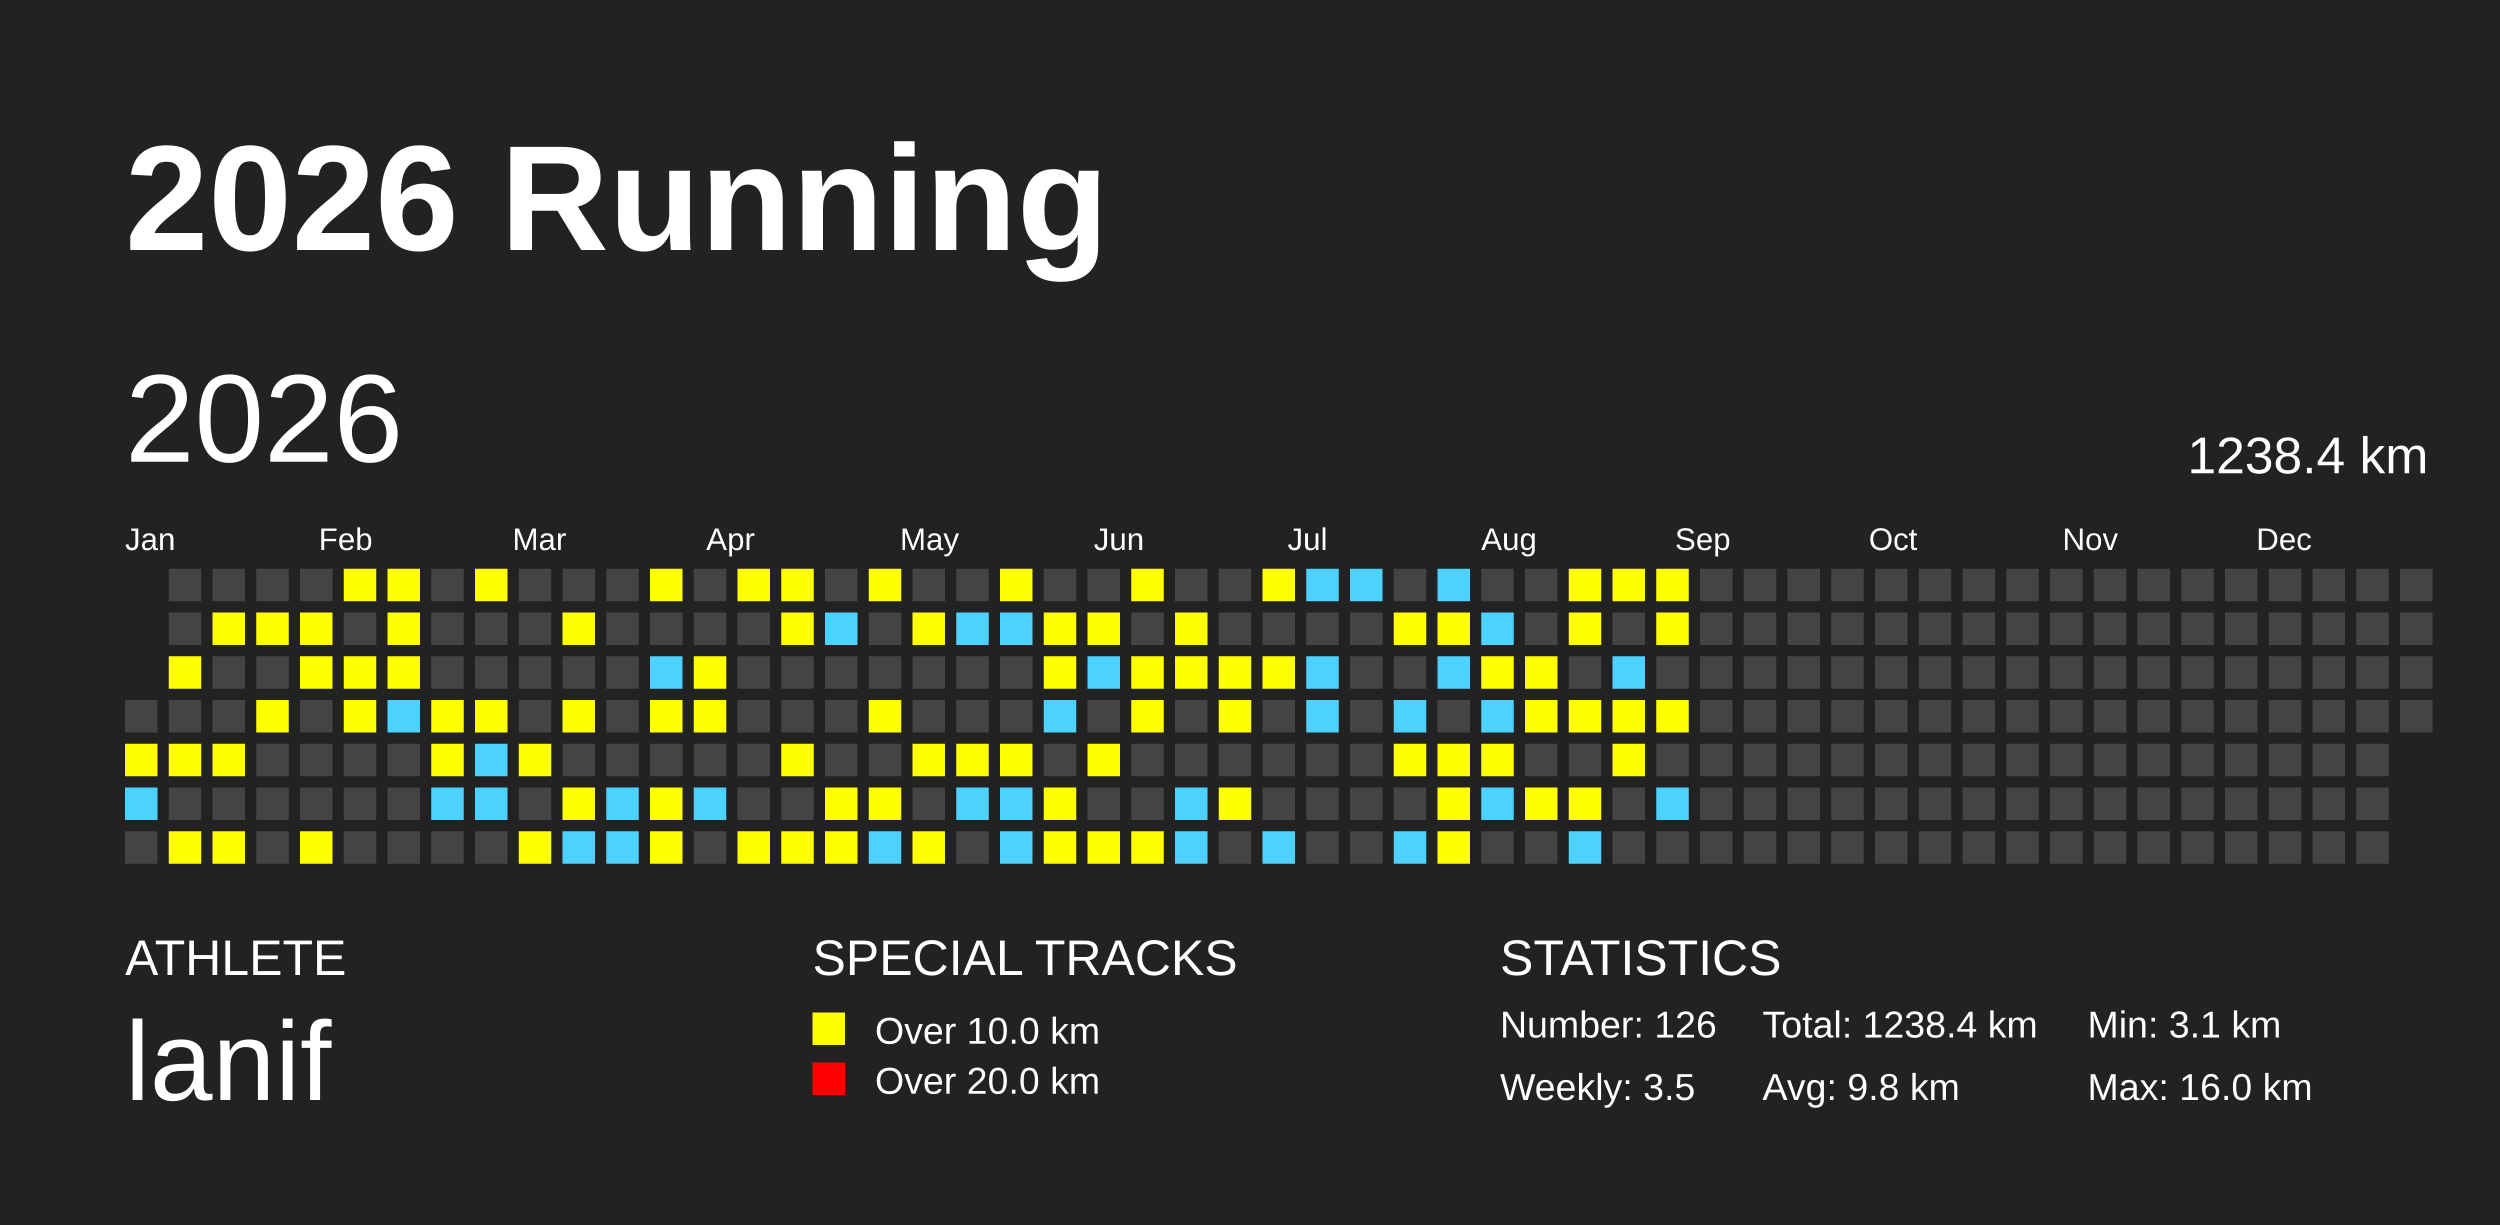
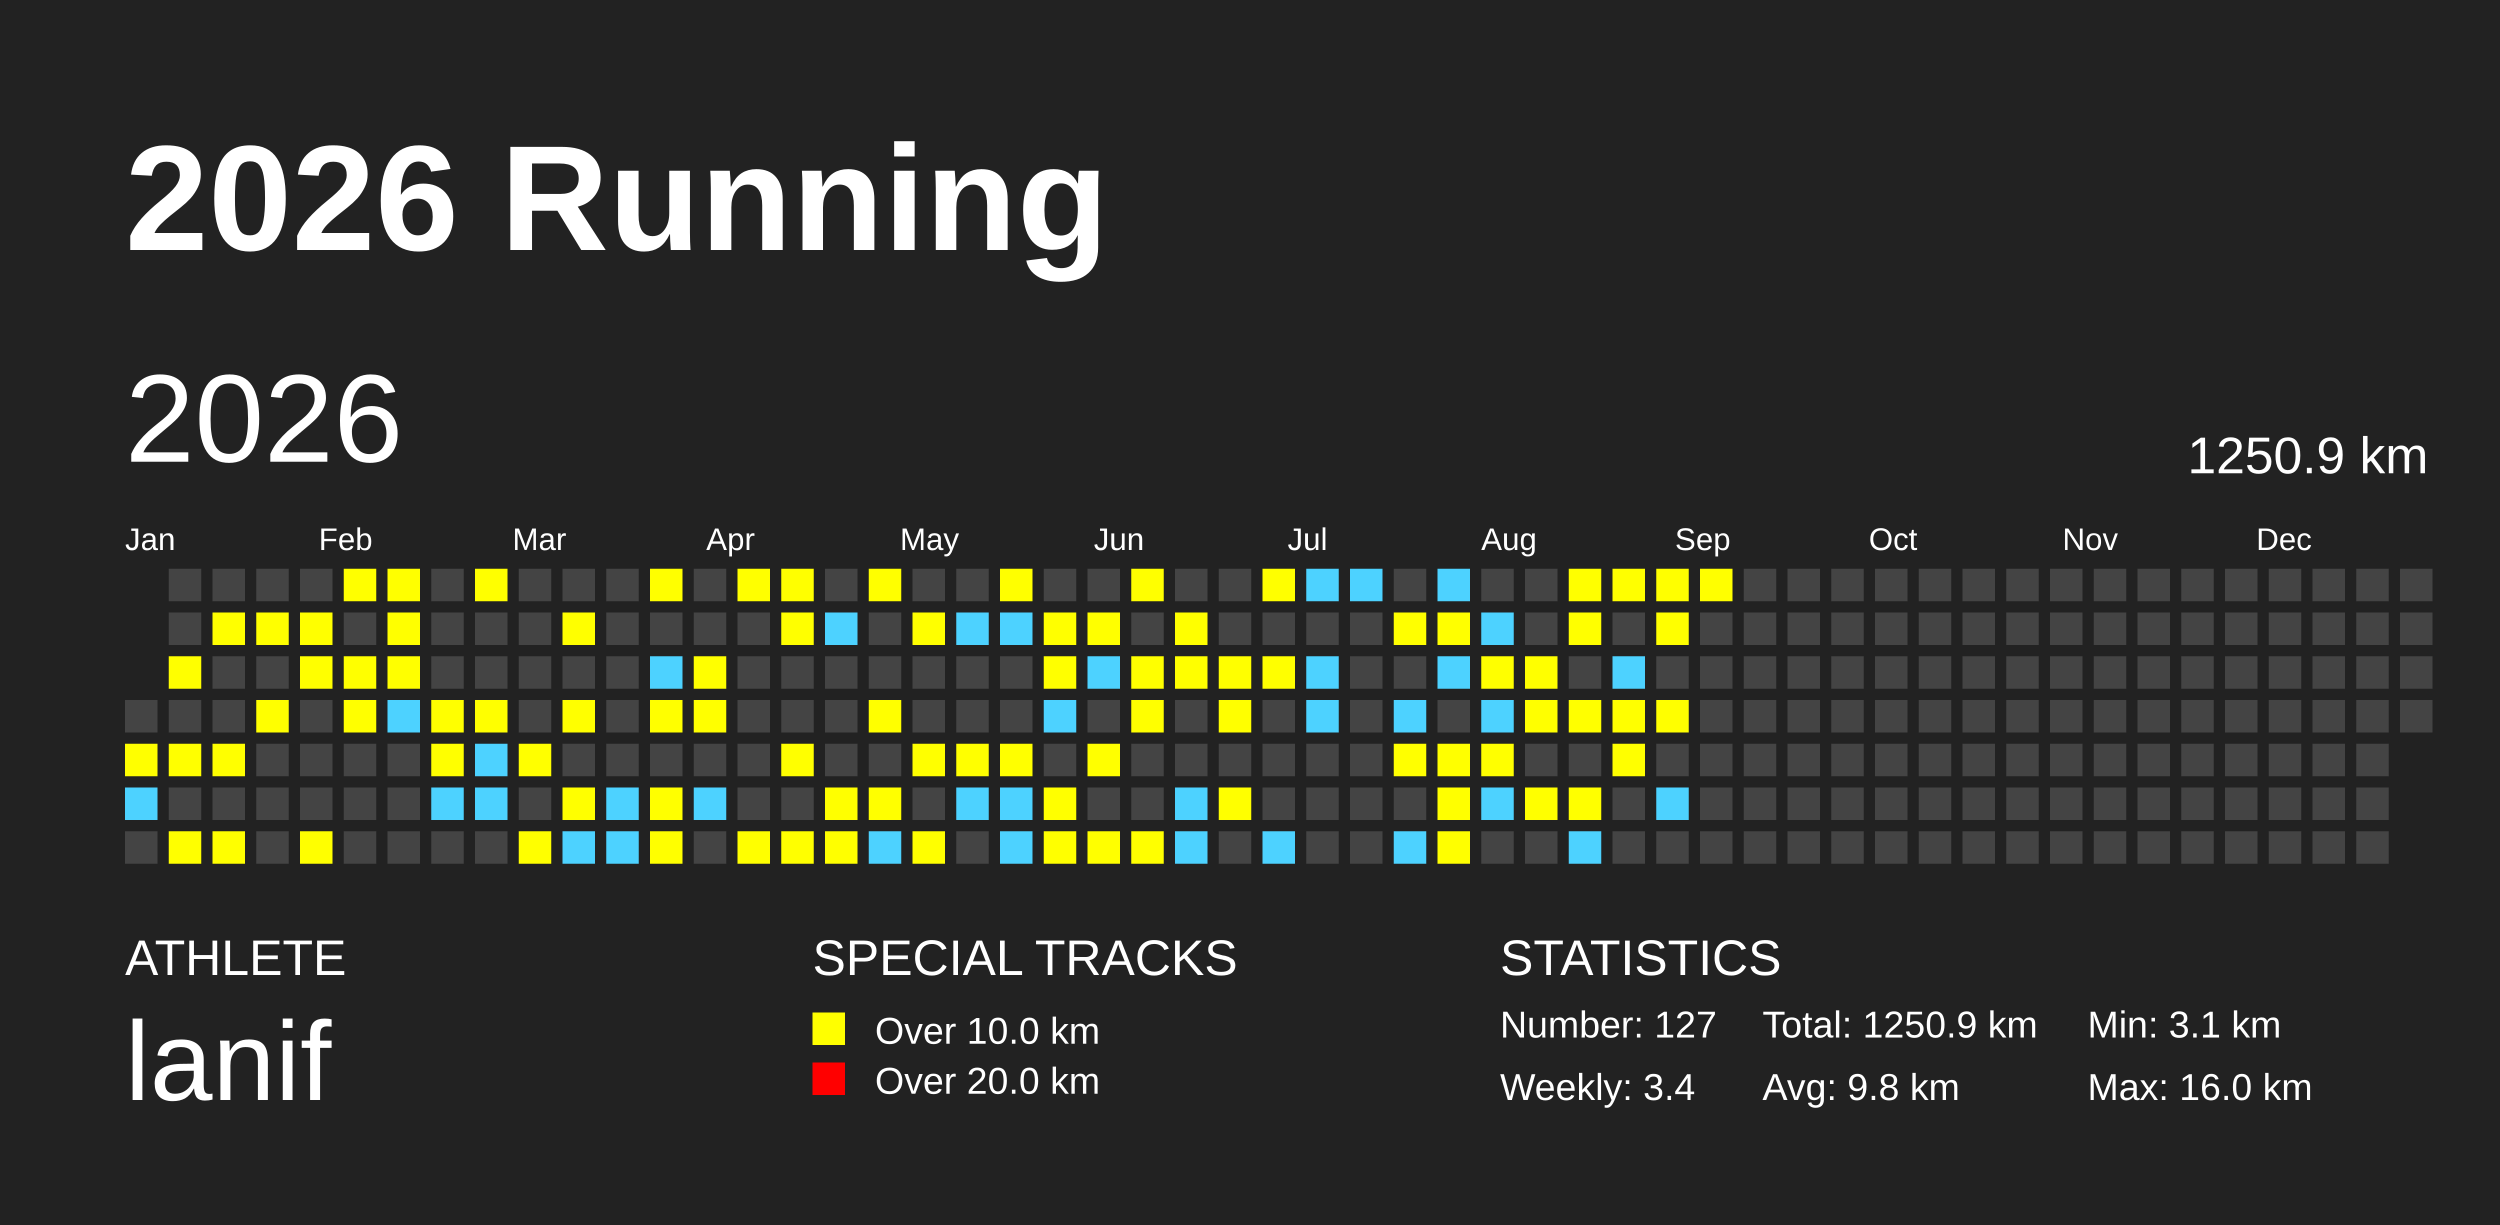
<svg xmlns="http://www.w3.org/2000/svg" baseProfile="full" height="98mm" version="1.1" viewBox="0,0,200,98" width="200mm">
  <defs />
  <rect fill="#222222" height="98" width="200" x="0" y="0" />
  <text fill="#FFFFFF" style="font-size:12px; font-family:Arial; font-weight:bold;" x="10" y="20">2026 Running</text>
  <text fill="#FFFFFF" style="font-size:4px; font-family:Arial" x="10" y="78">ATHLETE</text>
  <text fill="#FFFFFF" style="font-size:9px; font-family:Arial" x="10" y="88">lanif</text>
  <text fill="#FFFFFF" style="font-size:4px; font-family:Arial" x="65" y="78">SPECIAL TRACKS</text>
  <rect fill="yellow" height="2.6" width="2.6" x="65" y="81" />
  <text fill="#FFFFFF" style="font-size:3px; font-family:Arial" x="70" y="83.5">Over 10.0 km</text>
  <rect fill="red" height="2.6" width="2.6" x="65" y="85" />
  <text fill="#FFFFFF" style="font-size:3px; font-family:Arial" x="70" y="87.5">Over 20.0 km</text>
  <text fill="#FFFFFF" style="font-size:4px; font-family:Arial" x="120" y="78">STATISTICS</text>
-   <text fill="#FFFFFF" style="font-size:3px; font-family:Arial" x="120" y="83">Number: 126</text>
-   <text fill="#FFFFFF" style="font-size:3px; font-family:Arial" x="120" y="88">Weekly: 3.5</text>
-   <text fill="#FFFFFF" style="font-size:3px; font-family:Arial" x="141" y="83">Total: 1238.4 km</text>
+   <text fill="#FFFFFF" style="font-size:3px; font-family:Arial" x="120" y="83">Number: 127</text>
+   <text fill="#FFFFFF" style="font-size:3px; font-family:Arial" x="120" y="88">Weekly: 3.4</text>
+   <text fill="#FFFFFF" style="font-size:3px; font-family:Arial" x="141" y="83">Total: 1250.9 km</text>
  <text fill="#FFFFFF" style="font-size:3px; font-family:Arial" x="141" y="88">Avg: 9.8 km</text>
  <text fill="#FFFFFF" style="font-size:3px; font-family:Arial" x="167" y="83">Min: 3.1 km</text>
  <text fill="#FFFFFF" style="font-size:3px; font-family:Arial" x="167" y="88">Max: 16.0 km</text>
  <text dominant-baseline="hanging" fill="#FFFFFF" style="font-size:10.0px; font-family:Arial;" x="10" y="30">2026</text>
-   <text dominant-baseline="hanging" fill="#FFFFFF" style="font-size:4.125px; font-family:Arial;" x="175" y="35">1238.4 km</text>
+   <text dominant-baseline="hanging" fill="#FFFFFF" style="font-size:4.125px; font-family:Arial;" x="175" y="35">1250.9 km</text>
  <text fill="#FFFFFF" style="font-size:2.5px; font-family:Arial" x="10.0" y="44">Jan</text>
  <text fill="#FFFFFF" style="font-size:2.5px; font-family:Arial" x="25.5" y="44">Feb</text>
  <text fill="#FFFFFF" style="font-size:2.5px; font-family:Arial" x="41.0" y="44">Mar</text>
  <text fill="#FFFFFF" style="font-size:2.5px; font-family:Arial" x="56.5" y="44">Apr</text>
  <text fill="#FFFFFF" style="font-size:2.5px; font-family:Arial" x="72.0" y="44">May</text>
  <text fill="#FFFFFF" style="font-size:2.5px; font-family:Arial" x="87.5" y="44">Jun</text>
  <text fill="#FFFFFF" style="font-size:2.5px; font-family:Arial" x="103.0" y="44">Jul</text>
  <text fill="#FFFFFF" style="font-size:2.5px; font-family:Arial" x="118.5" y="44">Aug</text>
  <text fill="#FFFFFF" style="font-size:2.5px; font-family:Arial" x="134.0" y="44">Sep</text>
  <text fill="#FFFFFF" style="font-size:2.5px; font-family:Arial" x="149.5" y="44">Oct</text>
  <text fill="#FFFFFF" style="font-size:2.5px; font-family:Arial" x="165.0" y="44">Nov</text>
  <text fill="#FFFFFF" style="font-size:2.5px; font-family:Arial" x="180.5" y="44">Dec</text>
  <rect fill="#444444" height="2.6" width="2.6" x="10.0" y="56.0" />
  <rect fill="yellow" height="2.6" width="2.6" x="10.0" y="59.5" />
  <rect fill="#4DD2FF" height="2.6" width="2.6" x="10.0" y="63.0" />
  <rect fill="#444444" height="2.6" width="2.6" x="10.0" y="66.5" />
  <rect fill="#444444" height="2.6" width="2.6" x="13.5" y="45.5" />
  <rect fill="#444444" height="2.6" width="2.6" x="13.5" y="49.0" />
  <rect fill="yellow" height="2.6" width="2.6" x="13.5" y="52.5" />
  <rect fill="#444444" height="2.6" width="2.6" x="13.5" y="56.0" />
  <rect fill="yellow" height="2.6" width="2.6" x="13.5" y="59.5" />
  <rect fill="#444444" height="2.6" width="2.6" x="13.5" y="63.0" />
  <rect fill="yellow" height="2.6" width="2.6" x="13.5" y="66.5" />
  <rect fill="#444444" height="2.6" width="2.6" x="17.0" y="45.5" />
  <rect fill="yellow" height="2.6" width="2.6" x="17.0" y="49.0" />
  <rect fill="#444444" height="2.6" width="2.6" x="17.0" y="52.5" />
  <rect fill="#444444" height="2.6" width="2.6" x="17.0" y="56.0" />
  <rect fill="yellow" height="2.6" width="2.6" x="17.0" y="59.5" />
  <rect fill="#444444" height="2.6" width="2.6" x="17.0" y="63.0" />
  <rect fill="yellow" height="2.6" width="2.6" x="17.0" y="66.5" />
  <rect fill="#444444" height="2.6" width="2.6" x="20.5" y="45.5" />
  <rect fill="yellow" height="2.6" width="2.6" x="20.5" y="49.0" />
  <rect fill="#444444" height="2.6" width="2.6" x="20.5" y="52.5" />
  <rect fill="yellow" height="2.6" width="2.6" x="20.5" y="56.0" />
  <rect fill="#444444" height="2.6" width="2.6" x="20.5" y="59.5" />
  <rect fill="#444444" height="2.6" width="2.6" x="20.5" y="63.0" />
  <rect fill="#444444" height="2.6" width="2.6" x="20.5" y="66.5" />
  <rect fill="#444444" height="2.6" width="2.6" x="24.0" y="45.5" />
  <rect fill="yellow" height="2.6" width="2.6" x="24.0" y="49.0" />
  <rect fill="yellow" height="2.6" width="2.6" x="24.0" y="52.5" />
  <rect fill="#444444" height="2.6" width="2.6" x="24.0" y="56.0" />
  <rect fill="#444444" height="2.6" width="2.6" x="24.0" y="59.5" />
  <rect fill="#444444" height="2.6" width="2.6" x="24.0" y="63.0" />
  <rect fill="yellow" height="2.6" width="2.6" x="24.0" y="66.5" />
  <rect fill="yellow" height="2.6" width="2.6" x="27.5" y="45.5" />
  <rect fill="#444444" height="2.6" width="2.6" x="27.5" y="49.0" />
  <rect fill="yellow" height="2.6" width="2.6" x="27.5" y="52.5" />
  <rect fill="yellow" height="2.6" width="2.6" x="27.5" y="56.0" />
  <rect fill="#444444" height="2.6" width="2.6" x="27.5" y="59.5" />
  <rect fill="#444444" height="2.6" width="2.6" x="27.5" y="63.0" />
  <rect fill="#444444" height="2.6" width="2.6" x="27.5" y="66.5" />
  <rect fill="yellow" height="2.6" width="2.6" x="31.0" y="45.5" />
  <rect fill="yellow" height="2.6" width="2.6" x="31.0" y="49.0" />
  <rect fill="yellow" height="2.6" width="2.6" x="31.0" y="52.5" />
  <rect fill="#4DD2FF" height="2.6" width="2.6" x="31.0" y="56.0" />
  <rect fill="#444444" height="2.6" width="2.6" x="31.0" y="59.5" />
  <rect fill="#444444" height="2.6" width="2.6" x="31.0" y="63.0" />
  <rect fill="#444444" height="2.6" width="2.6" x="31.0" y="66.5" />
  <rect fill="#444444" height="2.6" width="2.6" x="34.5" y="45.5" />
  <rect fill="#444444" height="2.6" width="2.6" x="34.5" y="49.0" />
  <rect fill="#444444" height="2.6" width="2.6" x="34.5" y="52.5" />
  <rect fill="yellow" height="2.6" width="2.6" x="34.5" y="56.0" />
  <rect fill="yellow" height="2.6" width="2.6" x="34.5" y="59.5" />
  <rect fill="#4DD2FF" height="2.6" width="2.6" x="34.5" y="63.0" />
  <rect fill="#444444" height="2.6" width="2.6" x="34.5" y="66.5" />
  <rect fill="yellow" height="2.6" width="2.6" x="38.0" y="45.5" />
  <rect fill="#444444" height="2.6" width="2.6" x="38.0" y="49.0" />
  <rect fill="#444444" height="2.6" width="2.6" x="38.0" y="52.5" />
  <rect fill="yellow" height="2.6" width="2.6" x="38.0" y="56.0" />
  <rect fill="#4DD2FF" height="2.6" width="2.6" x="38.0" y="59.5" />
  <rect fill="#4DD2FF" height="2.6" width="2.6" x="38.0" y="63.0" />
  <rect fill="#444444" height="2.6" width="2.6" x="38.0" y="66.5" />
  <rect fill="#444444" height="2.6" width="2.6" x="41.5" y="45.5" />
  <rect fill="#444444" height="2.6" width="2.6" x="41.5" y="49.0" />
  <rect fill="#444444" height="2.6" width="2.6" x="41.5" y="52.5" />
  <rect fill="#444444" height="2.6" width="2.6" x="41.5" y="56.0" />
  <rect fill="yellow" height="2.6" width="2.6" x="41.5" y="59.5" />
  <rect fill="#444444" height="2.6" width="2.6" x="41.5" y="63.0" />
  <rect fill="yellow" height="2.6" width="2.6" x="41.5" y="66.5" />
  <rect fill="#444444" height="2.6" width="2.6" x="45.0" y="45.5" />
  <rect fill="yellow" height="2.6" width="2.6" x="45.0" y="49.0" />
  <rect fill="#444444" height="2.6" width="2.6" x="45.0" y="52.5" />
  <rect fill="yellow" height="2.6" width="2.6" x="45.0" y="56.0" />
  <rect fill="#444444" height="2.6" width="2.6" x="45.0" y="59.5" />
  <rect fill="yellow" height="2.6" width="2.6" x="45.0" y="63.0" />
  <rect fill="#4DD2FF" height="2.6" width="2.6" x="45.0" y="66.5" />
  <rect fill="#444444" height="2.6" width="2.6" x="48.5" y="45.5" />
  <rect fill="#444444" height="2.6" width="2.6" x="48.5" y="49.0" />
  <rect fill="#444444" height="2.6" width="2.6" x="48.5" y="52.5" />
  <rect fill="#444444" height="2.6" width="2.6" x="48.5" y="56.0" />
  <rect fill="#444444" height="2.6" width="2.6" x="48.5" y="59.5" />
  <rect fill="#4DD2FF" height="2.6" width="2.6" x="48.5" y="63.0" />
  <rect fill="#4DD2FF" height="2.6" width="2.6" x="48.5" y="66.5" />
  <rect fill="yellow" height="2.6" width="2.6" x="52.0" y="45.5" />
  <rect fill="#444444" height="2.6" width="2.6" x="52.0" y="49.0" />
  <rect fill="#4DD2FF" height="2.6" width="2.6" x="52.0" y="52.5" />
  <rect fill="yellow" height="2.6" width="2.6" x="52.0" y="56.0" />
  <rect fill="#444444" height="2.6" width="2.6" x="52.0" y="59.5" />
  <rect fill="yellow" height="2.6" width="2.6" x="52.0" y="63.0" />
  <rect fill="yellow" height="2.6" width="2.6" x="52.0" y="66.5" />
  <rect fill="#444444" height="2.6" width="2.6" x="55.5" y="45.5" />
  <rect fill="#444444" height="2.6" width="2.6" x="55.5" y="49.0" />
  <rect fill="yellow" height="2.6" width="2.6" x="55.5" y="52.5" />
  <rect fill="yellow" height="2.6" width="2.6" x="55.5" y="56.0" />
  <rect fill="#444444" height="2.6" width="2.6" x="55.5" y="59.5" />
  <rect fill="#4DD2FF" height="2.6" width="2.6" x="55.5" y="63.0" />
  <rect fill="#444444" height="2.6" width="2.6" x="55.5" y="66.5" />
  <rect fill="yellow" height="2.6" width="2.6" x="59.0" y="45.5" />
  <rect fill="#444444" height="2.6" width="2.6" x="59.0" y="49.0" />
  <rect fill="#444444" height="2.6" width="2.6" x="59.0" y="52.5" />
  <rect fill="#444444" height="2.6" width="2.6" x="59.0" y="56.0" />
  <rect fill="#444444" height="2.6" width="2.6" x="59.0" y="59.5" />
  <rect fill="#444444" height="2.6" width="2.6" x="59.0" y="63.0" />
  <rect fill="yellow" height="2.6" width="2.6" x="59.0" y="66.5" />
  <rect fill="yellow" height="2.6" width="2.6" x="62.5" y="45.5" />
  <rect fill="yellow" height="2.6" width="2.6" x="62.5" y="49.0" />
  <rect fill="#444444" height="2.6" width="2.6" x="62.5" y="52.5" />
  <rect fill="#444444" height="2.6" width="2.6" x="62.5" y="56.0" />
  <rect fill="yellow" height="2.6" width="2.6" x="62.5" y="59.5" />
  <rect fill="#444444" height="2.6" width="2.6" x="62.5" y="63.0" />
  <rect fill="yellow" height="2.6" width="2.6" x="62.5" y="66.5" />
  <rect fill="#444444" height="2.6" width="2.6" x="66.0" y="45.5" />
  <rect fill="#4DD2FF" height="2.6" width="2.6" x="66.0" y="49.0" />
  <rect fill="#444444" height="2.6" width="2.6" x="66.0" y="52.5" />
  <rect fill="#444444" height="2.6" width="2.6" x="66.0" y="56.0" />
  <rect fill="#444444" height="2.6" width="2.6" x="66.0" y="59.5" />
  <rect fill="yellow" height="2.6" width="2.6" x="66.0" y="63.0" />
  <rect fill="yellow" height="2.6" width="2.6" x="66.0" y="66.5" />
  <rect fill="yellow" height="2.6" width="2.6" x="69.5" y="45.5" />
  <rect fill="#444444" height="2.6" width="2.6" x="69.5" y="49.0" />
  <rect fill="#444444" height="2.6" width="2.6" x="69.5" y="52.5" />
  <rect fill="yellow" height="2.6" width="2.6" x="69.5" y="56.0" />
  <rect fill="#444444" height="2.6" width="2.6" x="69.5" y="59.5" />
  <rect fill="yellow" height="2.6" width="2.6" x="69.5" y="63.0" />
  <rect fill="#4DD2FF" height="2.6" width="2.6" x="69.5" y="66.5" />
  <rect fill="#444444" height="2.6" width="2.6" x="73.0" y="45.5" />
  <rect fill="yellow" height="2.6" width="2.6" x="73.0" y="49.0" />
  <rect fill="#444444" height="2.6" width="2.6" x="73.0" y="52.5" />
  <rect fill="#444444" height="2.6" width="2.6" x="73.0" y="56.0" />
  <rect fill="yellow" height="2.6" width="2.6" x="73.0" y="59.5" />
  <rect fill="#444444" height="2.6" width="2.6" x="73.0" y="63.0" />
  <rect fill="yellow" height="2.6" width="2.6" x="73.0" y="66.5" />
  <rect fill="#444444" height="2.6" width="2.6" x="76.5" y="45.5" />
  <rect fill="#4DD2FF" height="2.6" width="2.6" x="76.5" y="49.0" />
  <rect fill="#444444" height="2.6" width="2.6" x="76.5" y="52.5" />
  <rect fill="#444444" height="2.6" width="2.6" x="76.5" y="56.0" />
  <rect fill="yellow" height="2.6" width="2.6" x="76.5" y="59.5" />
  <rect fill="#4DD2FF" height="2.6" width="2.6" x="76.5" y="63.0" />
  <rect fill="#444444" height="2.6" width="2.6" x="76.5" y="66.5" />
  <rect fill="yellow" height="2.6" width="2.6" x="80.0" y="45.5" />
  <rect fill="#4DD2FF" height="2.6" width="2.6" x="80.0" y="49.0" />
  <rect fill="#444444" height="2.6" width="2.6" x="80.0" y="52.5" />
  <rect fill="#444444" height="2.6" width="2.6" x="80.0" y="56.0" />
  <rect fill="yellow" height="2.6" width="2.6" x="80.0" y="59.5" />
  <rect fill="#4DD2FF" height="2.6" width="2.6" x="80.0" y="63.0" />
  <rect fill="#4DD2FF" height="2.6" width="2.6" x="80.0" y="66.5" />
  <rect fill="#444444" height="2.6" width="2.6" x="83.5" y="45.5" />
  <rect fill="yellow" height="2.6" width="2.6" x="83.5" y="49.0" />
  <rect fill="yellow" height="2.6" width="2.6" x="83.5" y="52.5" />
  <rect fill="#4DD2FF" height="2.6" width="2.6" x="83.5" y="56.0" />
  <rect fill="#444444" height="2.6" width="2.6" x="83.5" y="59.5" />
  <rect fill="yellow" height="2.6" width="2.6" x="83.5" y="63.0" />
  <rect fill="yellow" height="2.6" width="2.6" x="83.5" y="66.5" />
  <rect fill="#444444" height="2.6" width="2.6" x="87.0" y="45.5" />
  <rect fill="yellow" height="2.6" width="2.6" x="87.0" y="49.0" />
  <rect fill="#4DD2FF" height="2.6" width="2.6" x="87.0" y="52.5" />
  <rect fill="#444444" height="2.6" width="2.6" x="87.0" y="56.0" />
  <rect fill="yellow" height="2.6" width="2.6" x="87.0" y="59.5" />
  <rect fill="#444444" height="2.6" width="2.6" x="87.0" y="63.0" />
  <rect fill="yellow" height="2.6" width="2.6" x="87.0" y="66.5" />
  <rect fill="yellow" height="2.6" width="2.6" x="90.5" y="45.5" />
  <rect fill="#444444" height="2.6" width="2.6" x="90.5" y="49.0" />
  <rect fill="yellow" height="2.6" width="2.6" x="90.5" y="52.5" />
  <rect fill="yellow" height="2.6" width="2.6" x="90.5" y="56.0" />
  <rect fill="#444444" height="2.6" width="2.6" x="90.5" y="59.5" />
  <rect fill="#444444" height="2.6" width="2.6" x="90.5" y="63.0" />
  <rect fill="yellow" height="2.6" width="2.6" x="90.5" y="66.5" />
  <rect fill="#444444" height="2.6" width="2.6" x="94.0" y="45.5" />
  <rect fill="yellow" height="2.6" width="2.6" x="94.0" y="49.0" />
  <rect fill="yellow" height="2.6" width="2.6" x="94.0" y="52.5" />
  <rect fill="#444444" height="2.6" width="2.6" x="94.0" y="56.0" />
  <rect fill="#444444" height="2.6" width="2.6" x="94.0" y="59.5" />
  <rect fill="#4DD2FF" height="2.6" width="2.6" x="94.0" y="63.0" />
  <rect fill="#4DD2FF" height="2.6" width="2.6" x="94.0" y="66.5" />
  <rect fill="#444444" height="2.6" width="2.6" x="97.5" y="45.5" />
  <rect fill="#444444" height="2.6" width="2.6" x="97.5" y="49.0" />
  <rect fill="yellow" height="2.6" width="2.6" x="97.5" y="52.5" />
  <rect fill="yellow" height="2.6" width="2.6" x="97.5" y="56.0" />
  <rect fill="#444444" height="2.6" width="2.6" x="97.5" y="59.5" />
  <rect fill="yellow" height="2.6" width="2.6" x="97.5" y="63.0" />
  <rect fill="#444444" height="2.6" width="2.6" x="97.5" y="66.5" />
  <rect fill="yellow" height="2.6" width="2.6" x="101.0" y="45.5" />
  <rect fill="#444444" height="2.6" width="2.6" x="101.0" y="49.0" />
  <rect fill="yellow" height="2.6" width="2.6" x="101.0" y="52.5" />
  <rect fill="#444444" height="2.6" width="2.6" x="101.0" y="56.0" />
  <rect fill="#444444" height="2.6" width="2.6" x="101.0" y="59.5" />
  <rect fill="#444444" height="2.6" width="2.6" x="101.0" y="63.0" />
  <rect fill="#4DD2FF" height="2.6" width="2.6" x="101.0" y="66.5" />
  <rect fill="#4DD2FF" height="2.6" width="2.6" x="104.5" y="45.5" />
  <rect fill="#444444" height="2.6" width="2.6" x="104.5" y="49.0" />
  <rect fill="#4DD2FF" height="2.6" width="2.6" x="104.5" y="52.5" />
  <rect fill="#4DD2FF" height="2.6" width="2.6" x="104.5" y="56.0" />
  <rect fill="#444444" height="2.6" width="2.6" x="104.5" y="59.5" />
  <rect fill="#444444" height="2.6" width="2.6" x="104.5" y="63.0" />
  <rect fill="#444444" height="2.6" width="2.6" x="104.5" y="66.5" />
  <rect fill="#4DD2FF" height="2.6" width="2.6" x="108.0" y="45.5" />
  <rect fill="#444444" height="2.6" width="2.6" x="108.0" y="49.0" />
  <rect fill="#444444" height="2.6" width="2.6" x="108.0" y="52.5" />
  <rect fill="#444444" height="2.6" width="2.6" x="108.0" y="56.0" />
  <rect fill="#444444" height="2.6" width="2.6" x="108.0" y="59.5" />
  <rect fill="#444444" height="2.6" width="2.6" x="108.0" y="63.0" />
  <rect fill="#444444" height="2.6" width="2.6" x="108.0" y="66.5" />
  <rect fill="#444444" height="2.6" width="2.6" x="111.5" y="45.5" />
  <rect fill="yellow" height="2.6" width="2.6" x="111.5" y="49.0" />
  <rect fill="#444444" height="2.6" width="2.6" x="111.5" y="52.5" />
  <rect fill="#4DD2FF" height="2.6" width="2.6" x="111.5" y="56.0" />
  <rect fill="yellow" height="2.6" width="2.6" x="111.5" y="59.5" />
  <rect fill="#444444" height="2.6" width="2.6" x="111.5" y="63.0" />
  <rect fill="#4DD2FF" height="2.6" width="2.6" x="111.5" y="66.5" />
  <rect fill="#4DD2FF" height="2.6" width="2.6" x="115.0" y="45.5" />
  <rect fill="yellow" height="2.6" width="2.6" x="115.0" y="49.0" />
  <rect fill="#4DD2FF" height="2.6" width="2.6" x="115.0" y="52.5" />
  <rect fill="#444444" height="2.6" width="2.6" x="115.0" y="56.0" />
  <rect fill="yellow" height="2.6" width="2.6" x="115.0" y="59.5" />
  <rect fill="yellow" height="2.6" width="2.6" x="115.0" y="63.0" />
  <rect fill="yellow" height="2.6" width="2.6" x="115.0" y="66.5" />
  <rect fill="#444444" height="2.6" width="2.6" x="118.5" y="45.5" />
  <rect fill="#4DD2FF" height="2.6" width="2.6" x="118.5" y="49.0" />
  <rect fill="yellow" height="2.6" width="2.6" x="118.5" y="52.5" />
  <rect fill="#4DD2FF" height="2.6" width="2.6" x="118.5" y="56.0" />
  <rect fill="yellow" height="2.6" width="2.6" x="118.5" y="59.5" />
  <rect fill="#4DD2FF" height="2.6" width="2.6" x="118.5" y="63.0" />
  <rect fill="#444444" height="2.6" width="2.6" x="118.5" y="66.5" />
  <rect fill="#444444" height="2.6" width="2.6" x="122.0" y="45.5" />
  <rect fill="#444444" height="2.6" width="2.6" x="122.0" y="49.0" />
  <rect fill="yellow" height="2.6" width="2.6" x="122.0" y="52.5" />
  <rect fill="yellow" height="2.6" width="2.6" x="122.0" y="56.0" />
  <rect fill="#444444" height="2.6" width="2.6" x="122.0" y="59.5" />
  <rect fill="yellow" height="2.6" width="2.6" x="122.0" y="63.0" />
  <rect fill="#444444" height="2.6" width="2.6" x="122.0" y="66.5" />
  <rect fill="yellow" height="2.6" width="2.6" x="125.5" y="45.5" />
  <rect fill="yellow" height="2.6" width="2.6" x="125.5" y="49.0" />
  <rect fill="#444444" height="2.6" width="2.6" x="125.5" y="52.5" />
  <rect fill="yellow" height="2.6" width="2.6" x="125.5" y="56.0" />
  <rect fill="#444444" height="2.6" width="2.6" x="125.5" y="59.5" />
  <rect fill="yellow" height="2.6" width="2.6" x="125.5" y="63.0" />
  <rect fill="#4DD2FF" height="2.6" width="2.6" x="125.5" y="66.5" />
  <rect fill="yellow" height="2.6" width="2.6" x="129.0" y="45.5" />
  <rect fill="#444444" height="2.6" width="2.6" x="129.0" y="49.0" />
  <rect fill="#4DD2FF" height="2.6" width="2.6" x="129.0" y="52.5" />
  <rect fill="yellow" height="2.6" width="2.6" x="129.0" y="56.0" />
  <rect fill="yellow" height="2.6" width="2.6" x="129.0" y="59.5" />
  <rect fill="#444444" height="2.6" width="2.6" x="129.0" y="63.0" />
  <rect fill="#444444" height="2.6" width="2.6" x="129.0" y="66.5" />
  <rect fill="yellow" height="2.6" width="2.6" x="132.5" y="45.5" />
  <rect fill="yellow" height="2.6" width="2.6" x="132.5" y="49.0" />
  <rect fill="#444444" height="2.6" width="2.6" x="132.5" y="52.5" />
  <rect fill="yellow" height="2.6" width="2.6" x="132.5" y="56.0" />
  <rect fill="#444444" height="2.6" width="2.6" x="132.5" y="59.5" />
  <rect fill="#4DD2FF" height="2.6" width="2.6" x="132.5" y="63.0" />
  <rect fill="#444444" height="2.6" width="2.6" x="132.5" y="66.5" />
-   <rect fill="#444444" height="2.6" width="2.6" x="136.0" y="45.5" />
+   <rect fill="yellow" height="2.6" width="2.6" x="136.0" y="45.5" />
  <rect fill="#444444" height="2.6" width="2.6" x="136.0" y="49.0" />
  <rect fill="#444444" height="2.6" width="2.6" x="136.0" y="52.5" />
  <rect fill="#444444" height="2.6" width="2.6" x="136.0" y="56.0" />
  <rect fill="#444444" height="2.6" width="2.6" x="136.0" y="59.5" />
  <rect fill="#444444" height="2.6" width="2.6" x="136.0" y="63.0" />
  <rect fill="#444444" height="2.6" width="2.6" x="136.0" y="66.5" />
  <rect fill="#444444" height="2.6" width="2.6" x="139.5" y="45.5" />
  <rect fill="#444444" height="2.6" width="2.6" x="139.5" y="49.0" />
  <rect fill="#444444" height="2.6" width="2.6" x="139.5" y="52.5" />
  <rect fill="#444444" height="2.6" width="2.6" x="139.5" y="56.0" />
  <rect fill="#444444" height="2.6" width="2.6" x="139.5" y="59.5" />
  <rect fill="#444444" height="2.6" width="2.6" x="139.5" y="63.0" />
  <rect fill="#444444" height="2.6" width="2.6" x="139.5" y="66.5" />
  <rect fill="#444444" height="2.6" width="2.6" x="143.0" y="45.5" />
  <rect fill="#444444" height="2.6" width="2.6" x="143.0" y="49.0" />
  <rect fill="#444444" height="2.6" width="2.6" x="143.0" y="52.5" />
  <rect fill="#444444" height="2.6" width="2.6" x="143.0" y="56.0" />
  <rect fill="#444444" height="2.6" width="2.6" x="143.0" y="59.5" />
  <rect fill="#444444" height="2.6" width="2.6" x="143.0" y="63.0" />
  <rect fill="#444444" height="2.6" width="2.6" x="143.0" y="66.5" />
  <rect fill="#444444" height="2.6" width="2.6" x="146.5" y="45.5" />
  <rect fill="#444444" height="2.6" width="2.6" x="146.5" y="49.0" />
  <rect fill="#444444" height="2.6" width="2.6" x="146.5" y="52.5" />
  <rect fill="#444444" height="2.6" width="2.6" x="146.5" y="56.0" />
  <rect fill="#444444" height="2.6" width="2.6" x="146.5" y="59.5" />
  <rect fill="#444444" height="2.6" width="2.6" x="146.5" y="63.0" />
  <rect fill="#444444" height="2.6" width="2.6" x="146.5" y="66.5" />
  <rect fill="#444444" height="2.6" width="2.6" x="150.0" y="45.5" />
  <rect fill="#444444" height="2.6" width="2.6" x="150.0" y="49.0" />
  <rect fill="#444444" height="2.6" width="2.6" x="150.0" y="52.5" />
  <rect fill="#444444" height="2.6" width="2.6" x="150.0" y="56.0" />
  <rect fill="#444444" height="2.6" width="2.6" x="150.0" y="59.5" />
  <rect fill="#444444" height="2.6" width="2.6" x="150.0" y="63.0" />
  <rect fill="#444444" height="2.6" width="2.6" x="150.0" y="66.5" />
  <rect fill="#444444" height="2.6" width="2.6" x="153.5" y="45.5" />
  <rect fill="#444444" height="2.6" width="2.6" x="153.5" y="49.0" />
  <rect fill="#444444" height="2.6" width="2.6" x="153.5" y="52.5" />
  <rect fill="#444444" height="2.6" width="2.6" x="153.5" y="56.0" />
  <rect fill="#444444" height="2.6" width="2.6" x="153.5" y="59.5" />
  <rect fill="#444444" height="2.6" width="2.6" x="153.5" y="63.0" />
  <rect fill="#444444" height="2.6" width="2.6" x="153.5" y="66.5" />
  <rect fill="#444444" height="2.6" width="2.6" x="157.0" y="45.5" />
  <rect fill="#444444" height="2.6" width="2.6" x="157.0" y="49.0" />
  <rect fill="#444444" height="2.6" width="2.6" x="157.0" y="52.5" />
  <rect fill="#444444" height="2.6" width="2.6" x="157.0" y="56.0" />
  <rect fill="#444444" height="2.6" width="2.6" x="157.0" y="59.5" />
  <rect fill="#444444" height="2.6" width="2.6" x="157.0" y="63.0" />
  <rect fill="#444444" height="2.6" width="2.6" x="157.0" y="66.5" />
  <rect fill="#444444" height="2.6" width="2.6" x="160.5" y="45.5" />
  <rect fill="#444444" height="2.6" width="2.6" x="160.5" y="49.0" />
  <rect fill="#444444" height="2.6" width="2.6" x="160.5" y="52.5" />
  <rect fill="#444444" height="2.6" width="2.6" x="160.5" y="56.0" />
  <rect fill="#444444" height="2.6" width="2.6" x="160.5" y="59.5" />
  <rect fill="#444444" height="2.6" width="2.6" x="160.5" y="63.0" />
  <rect fill="#444444" height="2.6" width="2.6" x="160.5" y="66.5" />
  <rect fill="#444444" height="2.6" width="2.6" x="164.0" y="45.5" />
  <rect fill="#444444" height="2.6" width="2.6" x="164.0" y="49.0" />
  <rect fill="#444444" height="2.6" width="2.6" x="164.0" y="52.5" />
  <rect fill="#444444" height="2.6" width="2.6" x="164.0" y="56.0" />
  <rect fill="#444444" height="2.6" width="2.6" x="164.0" y="59.5" />
  <rect fill="#444444" height="2.6" width="2.6" x="164.0" y="63.0" />
  <rect fill="#444444" height="2.6" width="2.6" x="164.0" y="66.5" />
  <rect fill="#444444" height="2.6" width="2.6" x="167.5" y="45.5" />
  <rect fill="#444444" height="2.6" width="2.6" x="167.5" y="49.0" />
  <rect fill="#444444" height="2.6" width="2.6" x="167.5" y="52.5" />
  <rect fill="#444444" height="2.6" width="2.6" x="167.5" y="56.0" />
  <rect fill="#444444" height="2.6" width="2.6" x="167.5" y="59.5" />
  <rect fill="#444444" height="2.6" width="2.6" x="167.5" y="63.0" />
  <rect fill="#444444" height="2.6" width="2.6" x="167.5" y="66.5" />
  <rect fill="#444444" height="2.6" width="2.6" x="171.0" y="45.5" />
  <rect fill="#444444" height="2.6" width="2.6" x="171.0" y="49.0" />
  <rect fill="#444444" height="2.6" width="2.6" x="171.0" y="52.5" />
  <rect fill="#444444" height="2.6" width="2.6" x="171.0" y="56.0" />
  <rect fill="#444444" height="2.6" width="2.6" x="171.0" y="59.5" />
  <rect fill="#444444" height="2.6" width="2.6" x="171.0" y="63.0" />
  <rect fill="#444444" height="2.6" width="2.6" x="171.0" y="66.5" />
  <rect fill="#444444" height="2.6" width="2.6" x="174.5" y="45.5" />
  <rect fill="#444444" height="2.6" width="2.6" x="174.5" y="49.0" />
  <rect fill="#444444" height="2.6" width="2.6" x="174.5" y="52.5" />
  <rect fill="#444444" height="2.6" width="2.6" x="174.5" y="56.0" />
  <rect fill="#444444" height="2.6" width="2.6" x="174.5" y="59.5" />
  <rect fill="#444444" height="2.6" width="2.6" x="174.5" y="63.0" />
  <rect fill="#444444" height="2.6" width="2.6" x="174.5" y="66.5" />
  <rect fill="#444444" height="2.6" width="2.6" x="178.0" y="45.5" />
  <rect fill="#444444" height="2.6" width="2.6" x="178.0" y="49.0" />
  <rect fill="#444444" height="2.6" width="2.6" x="178.0" y="52.5" />
  <rect fill="#444444" height="2.6" width="2.6" x="178.0" y="56.0" />
  <rect fill="#444444" height="2.6" width="2.6" x="178.0" y="59.5" />
  <rect fill="#444444" height="2.6" width="2.6" x="178.0" y="63.0" />
  <rect fill="#444444" height="2.6" width="2.6" x="178.0" y="66.5" />
  <rect fill="#444444" height="2.6" width="2.6" x="181.5" y="45.5" />
  <rect fill="#444444" height="2.6" width="2.6" x="181.5" y="49.0" />
  <rect fill="#444444" height="2.6" width="2.6" x="181.5" y="52.5" />
  <rect fill="#444444" height="2.6" width="2.6" x="181.5" y="56.0" />
  <rect fill="#444444" height="2.6" width="2.6" x="181.5" y="59.5" />
  <rect fill="#444444" height="2.6" width="2.6" x="181.5" y="63.0" />
  <rect fill="#444444" height="2.6" width="2.6" x="181.5" y="66.5" />
  <rect fill="#444444" height="2.6" width="2.6" x="185.0" y="45.5" />
  <rect fill="#444444" height="2.6" width="2.6" x="185.0" y="49.0" />
  <rect fill="#444444" height="2.6" width="2.6" x="185.0" y="52.5" />
  <rect fill="#444444" height="2.6" width="2.6" x="185.0" y="56.0" />
  <rect fill="#444444" height="2.6" width="2.6" x="185.0" y="59.5" />
  <rect fill="#444444" height="2.6" width="2.6" x="185.0" y="63.0" />
  <rect fill="#444444" height="2.6" width="2.6" x="185.0" y="66.5" />
  <rect fill="#444444" height="2.6" width="2.6" x="188.5" y="45.5" />
  <rect fill="#444444" height="2.6" width="2.6" x="188.5" y="49.0" />
  <rect fill="#444444" height="2.6" width="2.6" x="188.5" y="52.5" />
  <rect fill="#444444" height="2.6" width="2.6" x="188.5" y="56.0" />
  <rect fill="#444444" height="2.6" width="2.6" x="188.5" y="59.5" />
  <rect fill="#444444" height="2.6" width="2.6" x="188.5" y="63.0" />
  <rect fill="#444444" height="2.6" width="2.6" x="188.5" y="66.5" />
  <rect fill="#444444" height="2.6" width="2.6" x="192.0" y="45.5" />
  <rect fill="#444444" height="2.6" width="2.6" x="192.0" y="49.0" />
  <rect fill="#444444" height="2.6" width="2.6" x="192.0" y="52.5" />
  <rect fill="#444444" height="2.6" width="2.6" x="192.0" y="56.0" />
</svg>
